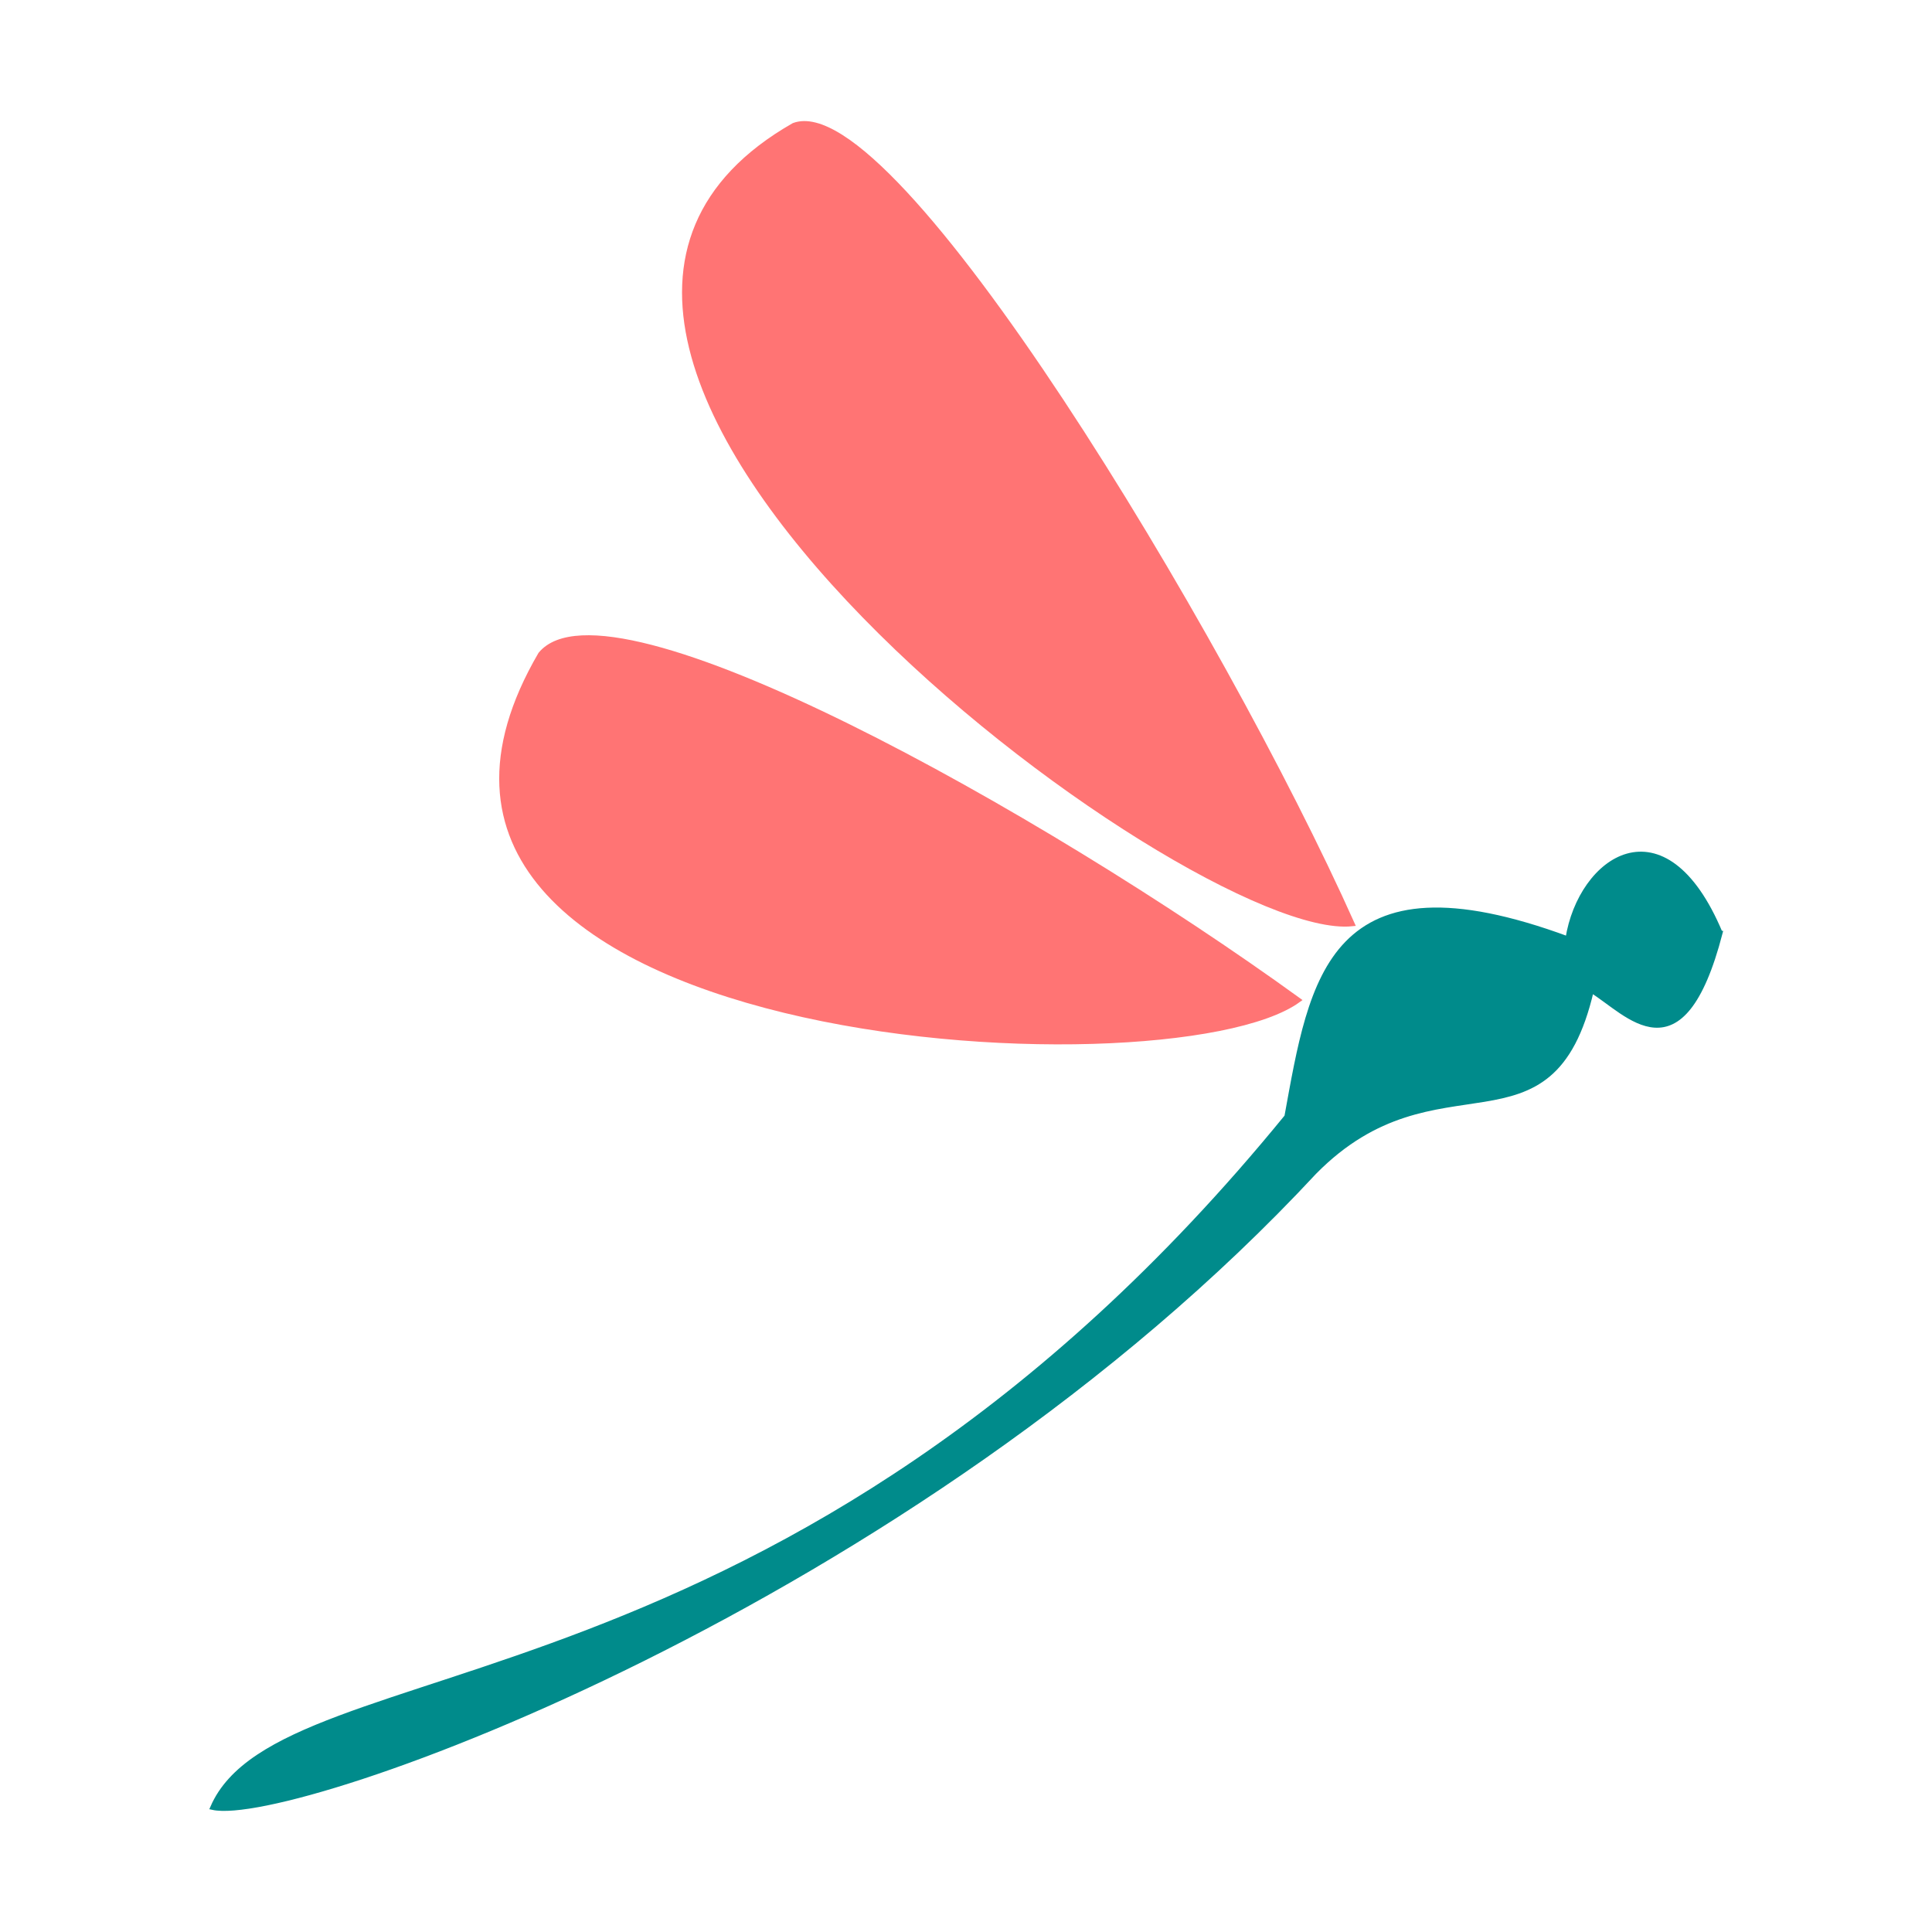
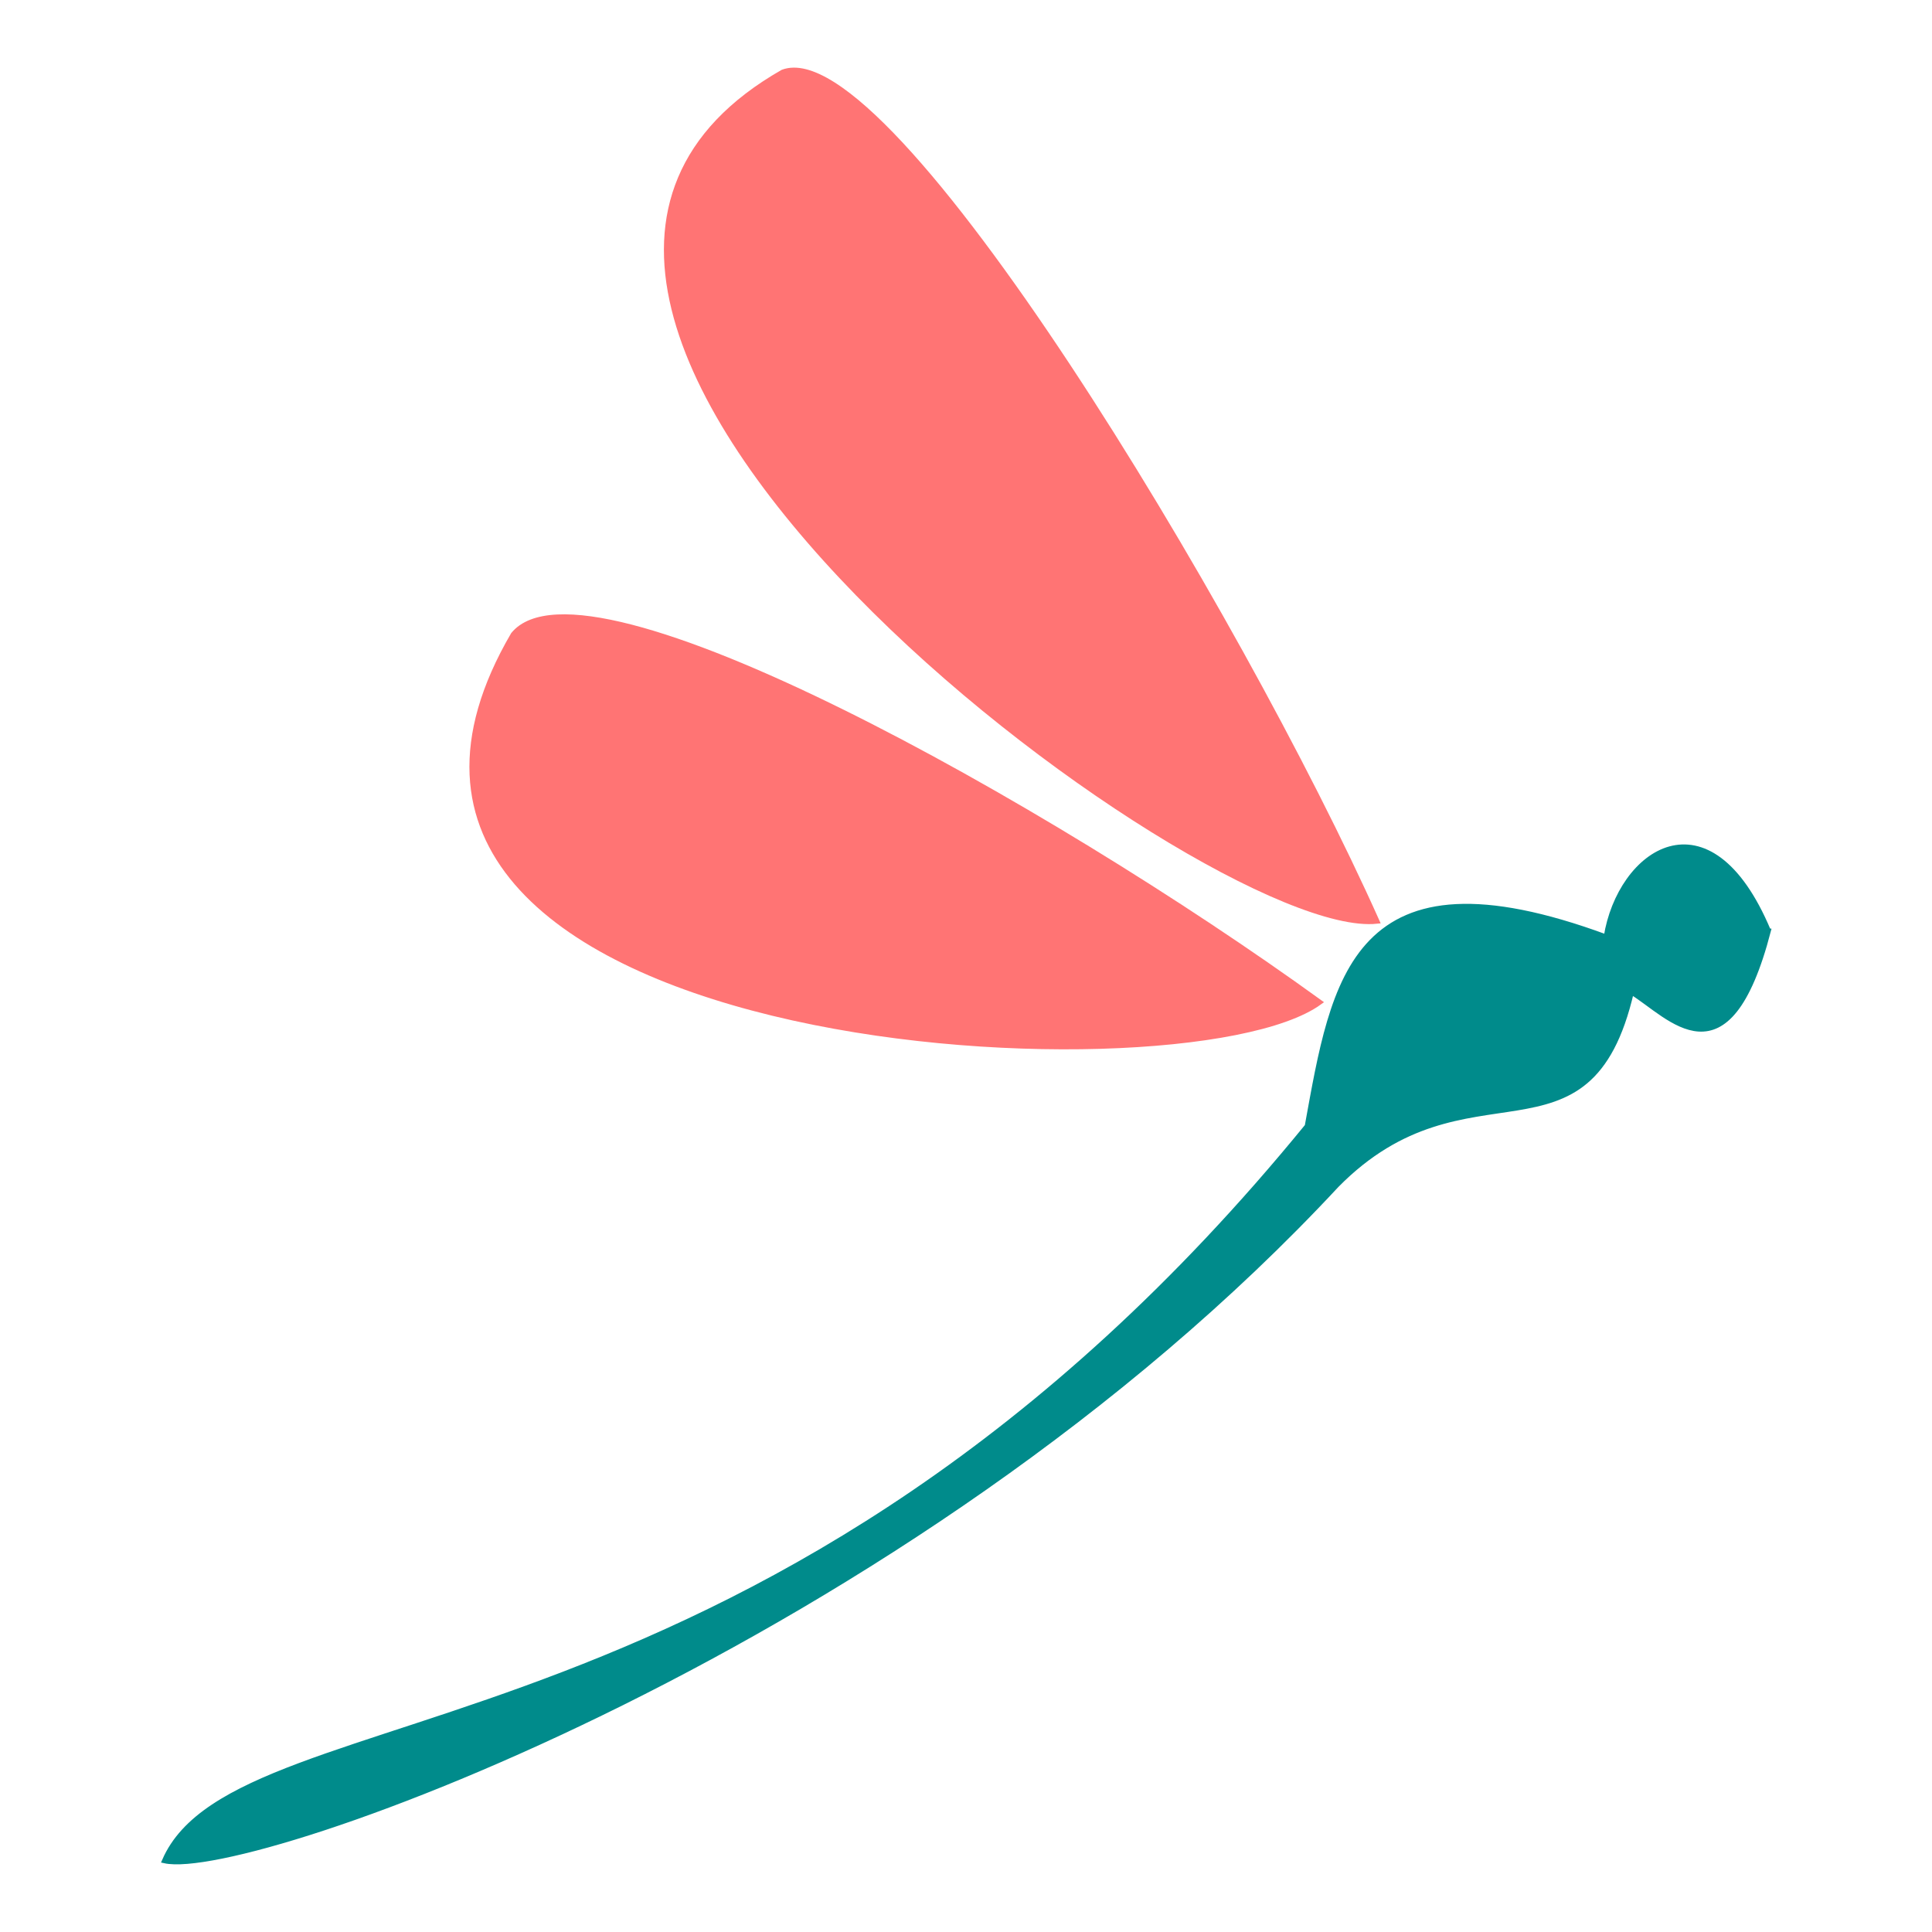
<svg xmlns="http://www.w3.org/2000/svg" width="600mm" height="600mm" viewBox="0 0 600 600" version="1.1" id="svg8">
  <defs id="defs2" />
  <g id="layer1">
-     <g id="g1114" transform="matrix(5.635616,0.9346372,-0.9346372,5.635616,-67.63282,-560.9263)">
+     <g id="g1114" transform="matrix(5.995331,0.9937489,-0.9942941,5.992044,-91.09845,-615.3762)">
      <path style="fill:#008b8b;fill-opacity:1;stroke:#008b8b;stroke-width:0.265px;stroke-linecap:butt;stroke-linejoin:miter;stroke-opacity:1" d="m 128.296,129.665 c -4.194,-6.654 -8.15,-2.722 -8.114,1.673 -13.566,-2.594 -13.368,4.435 -13.491,12.037 -21.412,37.383 -49.141,37.351 -51.461,46.601 4.472,0.243 35.696,-17.071 53.43,-43.876 5.492,-7.802 12.623,-2.536 13.242,-12.208 2.118,0.845 5.649,4.043 6.395,-4.227 z" id="path176" />
      <path style="fill:#ff7474;fill-opacity:1;stroke:#ff7474;stroke-width:0.265px;stroke-linecap:butt;stroke-linejoin:miter;stroke-opacity:1" d="M 106.274,137.017 C 90.765,129.292 65.449,120.196 62.553,125.213 c -8.812,23.15 37.554,18.063 43.721,11.804 z" id="path178" />
      <path style="fill:#ff7474;fill-opacity:1;stroke:#ff7474;stroke-width:0.265px;stroke-linecap:butt;stroke-linejoin:miter;stroke-opacity:1" d="M 108.482,132.45 C 98.913,118.006 76.449,91.697 71.432,94.593 52.225,110.236 100.011,134.787 108.482,132.45 Z" id="path178-3" />
    </g>
  </g>
</svg>
